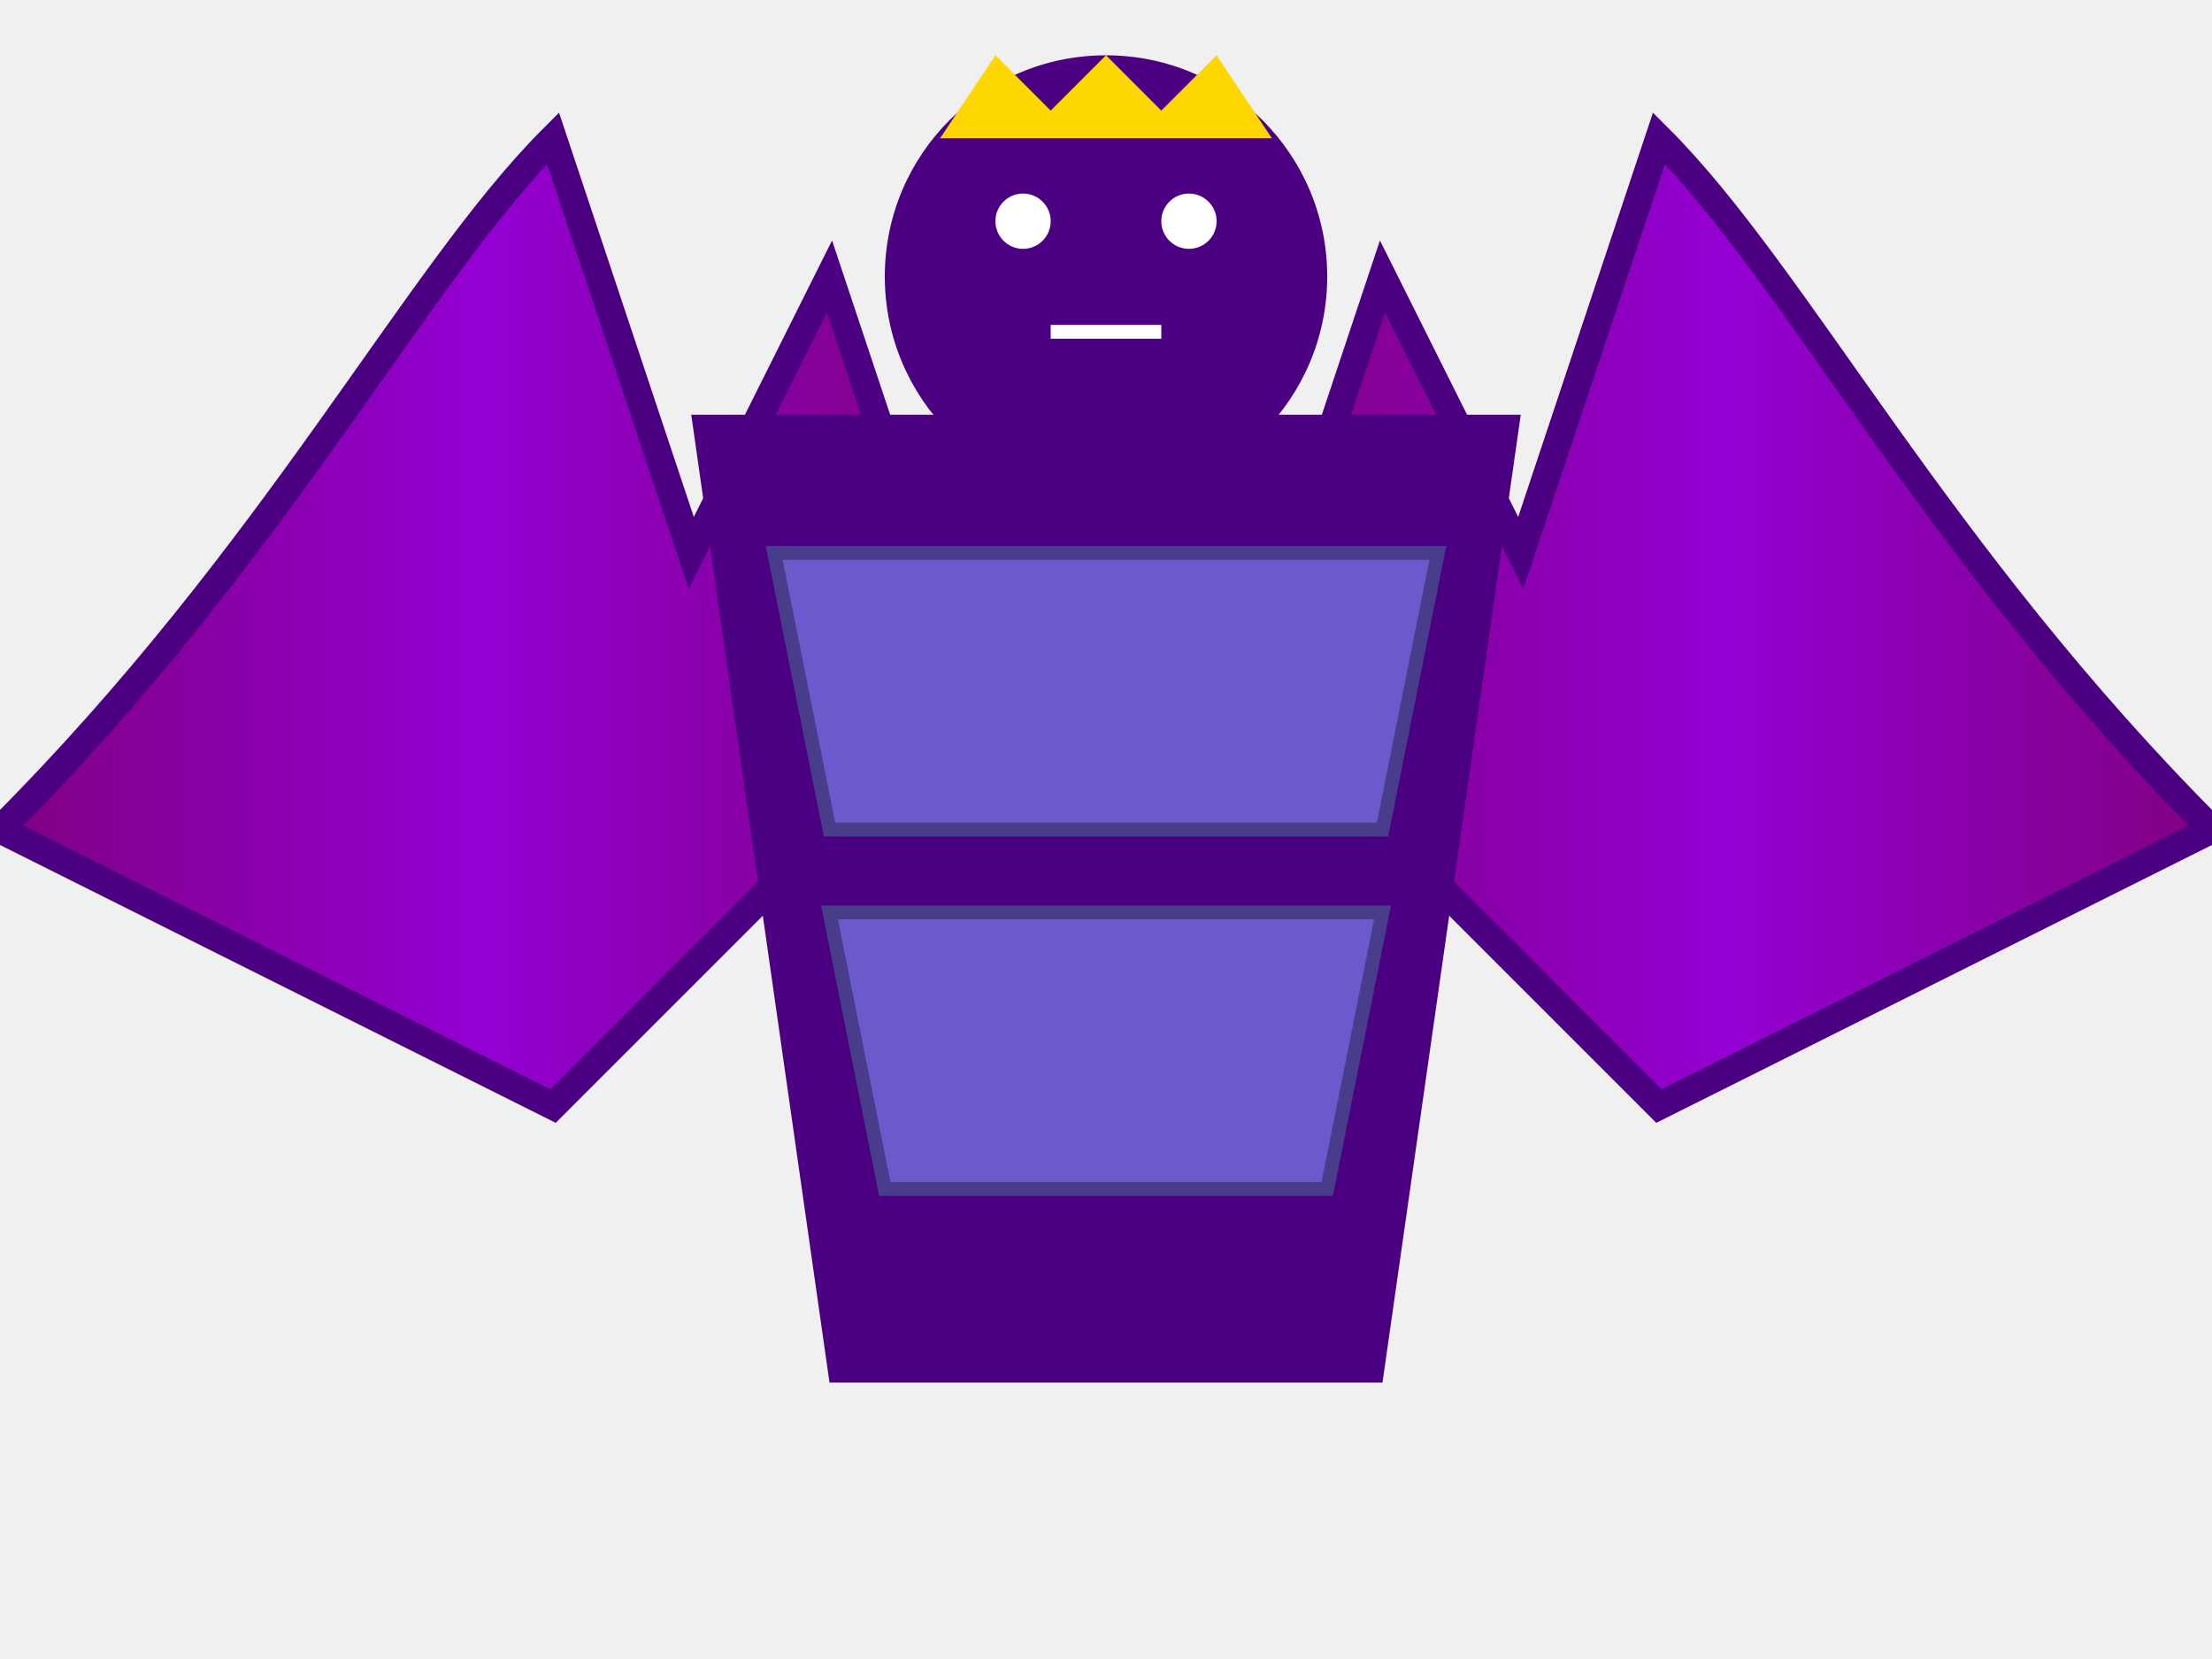
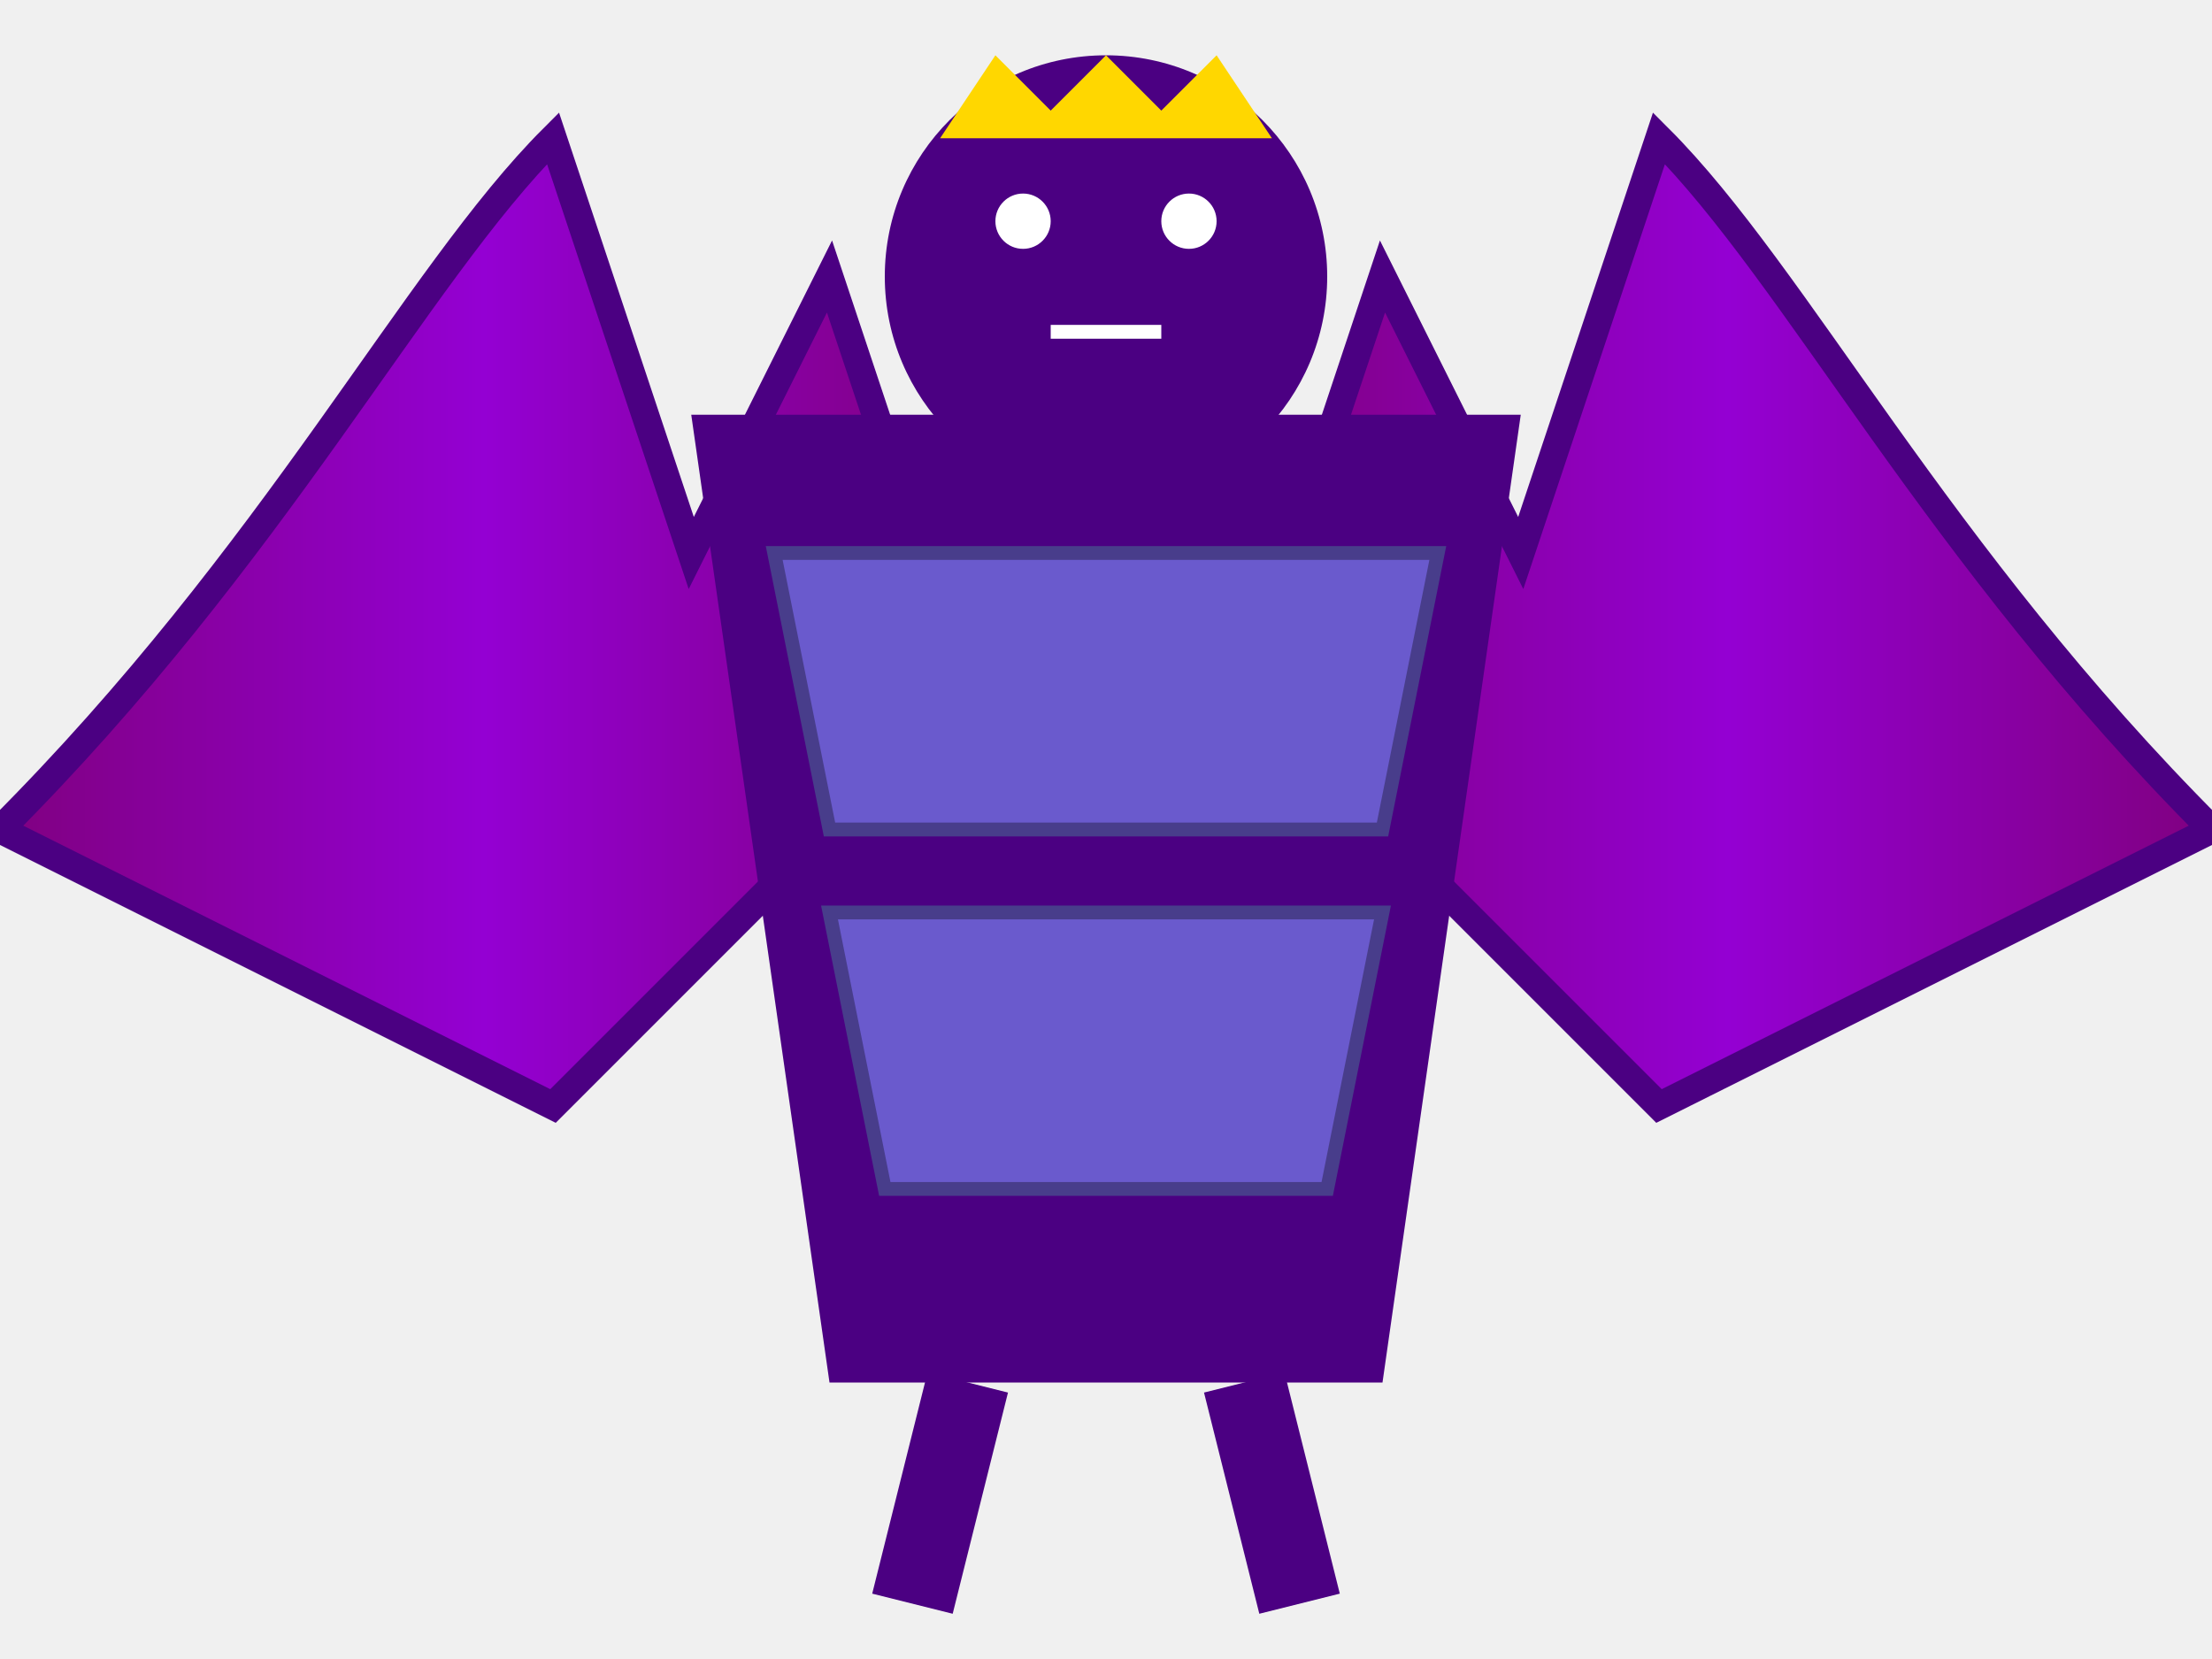
<svg xmlns="http://www.w3.org/2000/svg" width="80" height="60" viewBox="0 0 80 60">
  <defs>
    <linearGradient id="wingGradient" x1="0%" y1="0%" x2="100%" y2="0%">
      <stop offset="0%" style="stop-color:#800080" />
      <stop offset="50%" style="stop-color:#9400D3" />
      <stop offset="100%" style="stop-color:#800080" />
    </linearGradient>
  </defs>
  <path d="M0 30               C10 20 15 10 20 5               L25 20 L30 10 L35 25               L20 40 Z" fill="url(#wingGradient)" stroke="#4B0082" stroke-width="1">
    <animate attributeName="d" dur="2s" repeatCount="indefinite" values="M0 30 C10 20 15 10 20 5 L25 20 L30 10 L35 25 L20 40 Z;                          M0 30 C10 25 15 15 20 10 L25 25 L30 15 L35 30 L20 45 Z;                          M0 30 C10 20 15 10 20 5 L25 20 L30 10 L35 25 L20 40 Z" />
  </path>
  <path d="M80 30               C70 20 65 10 60 5               L55 20 L50 10 L45 25               L60 40 Z" fill="url(#wingGradient)" stroke="#4B0082" stroke-width="1">
    <animate attributeName="d" dur="2s" repeatCount="indefinite" values="M80 30 C70 20 65 10 60 5 L55 20 L50 10 L45 25 L60 40 Z;                          M80 30 C70 25 65 15 60 10 L55 25 L50 15 L45 30 L60 45 Z;                          M80 30 C70 20 65 10 60 5 L55 20 L50 10 L45 25 L60 40 Z" />
  </path>
  <path d="M25 15 L55 15 L50 50 L30 50 Z" fill="#4B0082" />
  <circle cx="40" cy="10" r="8" fill="#4B0082" />
  <circle cx="37" cy="8" r="1" fill="white" />
  <circle cx="43" cy="8" r="1" fill="white" />
  <path d="M38 12 L42 12" stroke="white" stroke-width="0.5" fill="none" />
  <path d="M28 20 L52 20 L50 30 L30 30 Z" fill="#6A5ACD" stroke="#483D8B" stroke-width="0.5" />
  <path d="M30 33 L50 33 L48 43 L32 43 Z" fill="#6A5ACD" stroke="#483D8B" stroke-width="0.5" />
  <path d="M34 5 L46 5 L44 2 L42 4 L40 2 L38 4 L36 2 Z" fill="gold" />
+   <g id="legs">
+     <path d="M35 50 L33 58" stroke="#4B0082" stroke-width="3">
+       <animate attributeName="d" dur="1s" repeatCount="indefinite" values="M35 50 L33 58;M35 50 L37 58;M35 50 L33 58" />
+     </path>
+     <path d="M45 50 L47 58" stroke="#4B0082" stroke-width="3">
+       <animate attributeName="d" dur="1s" repeatCount="indefinite" values="M45 50 L47 58;M45 50 L43 58;M45 50 L47 58" />
+     </path>
+   </g>
</svg>
